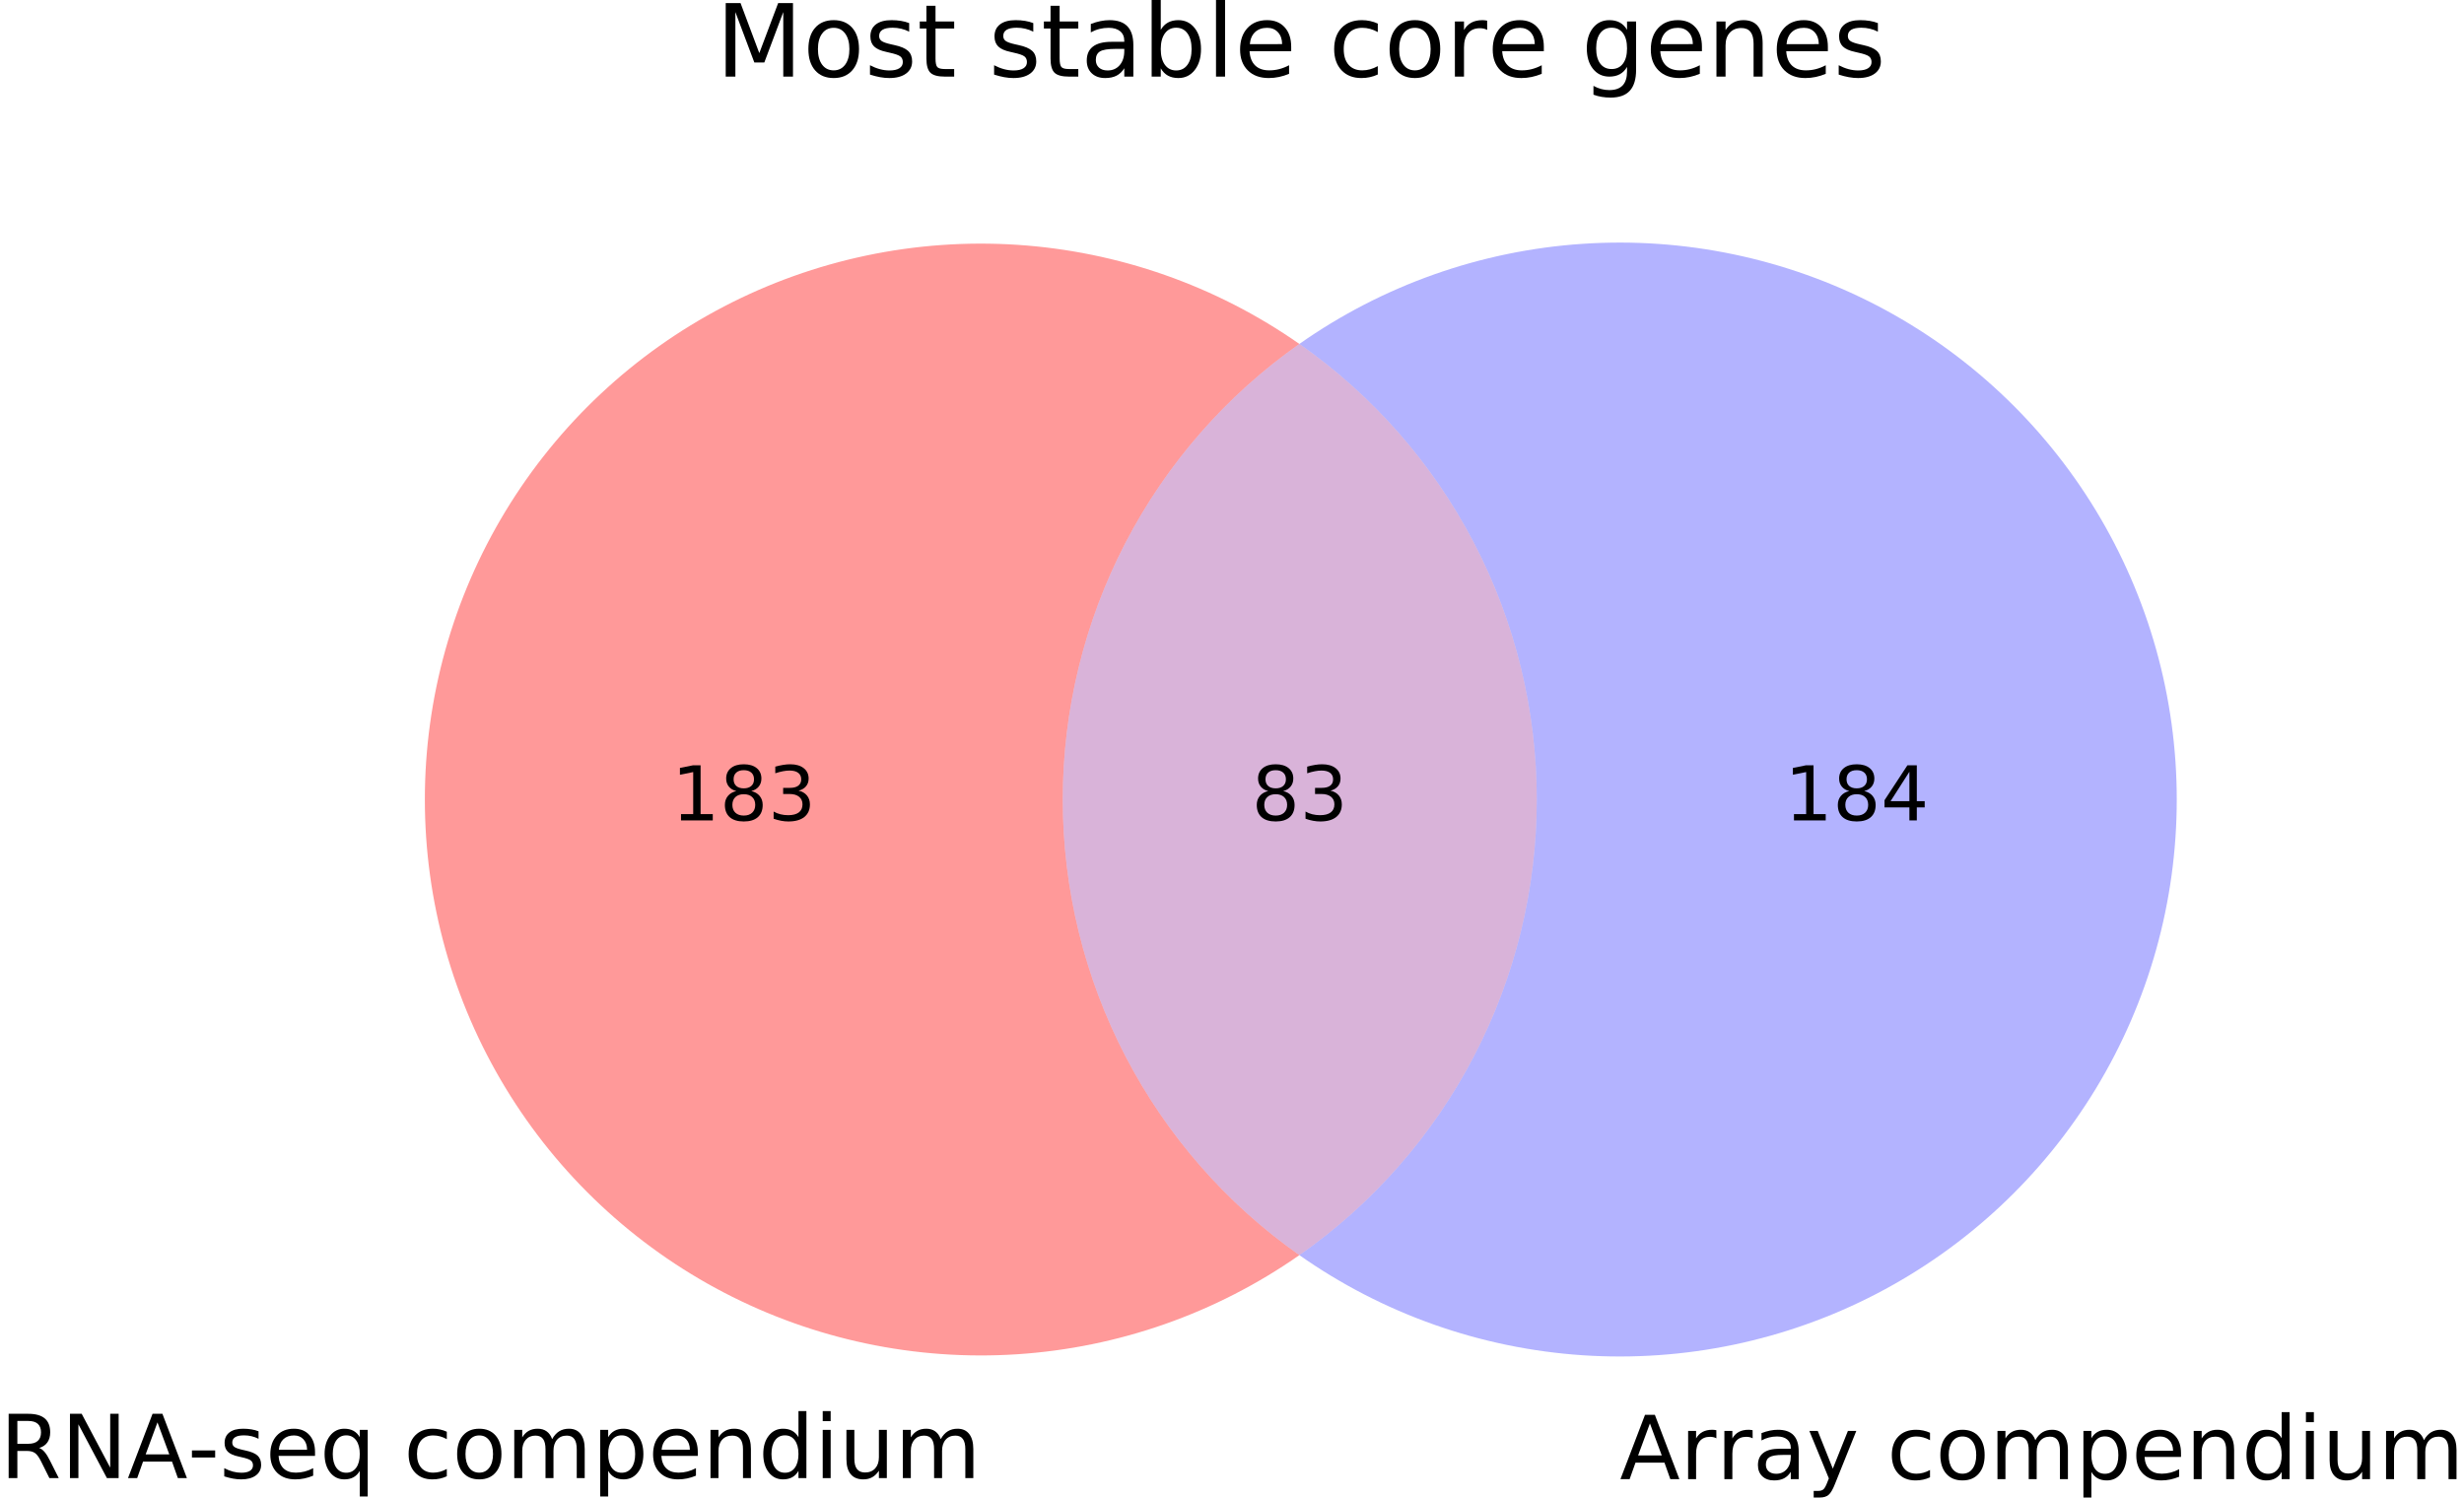
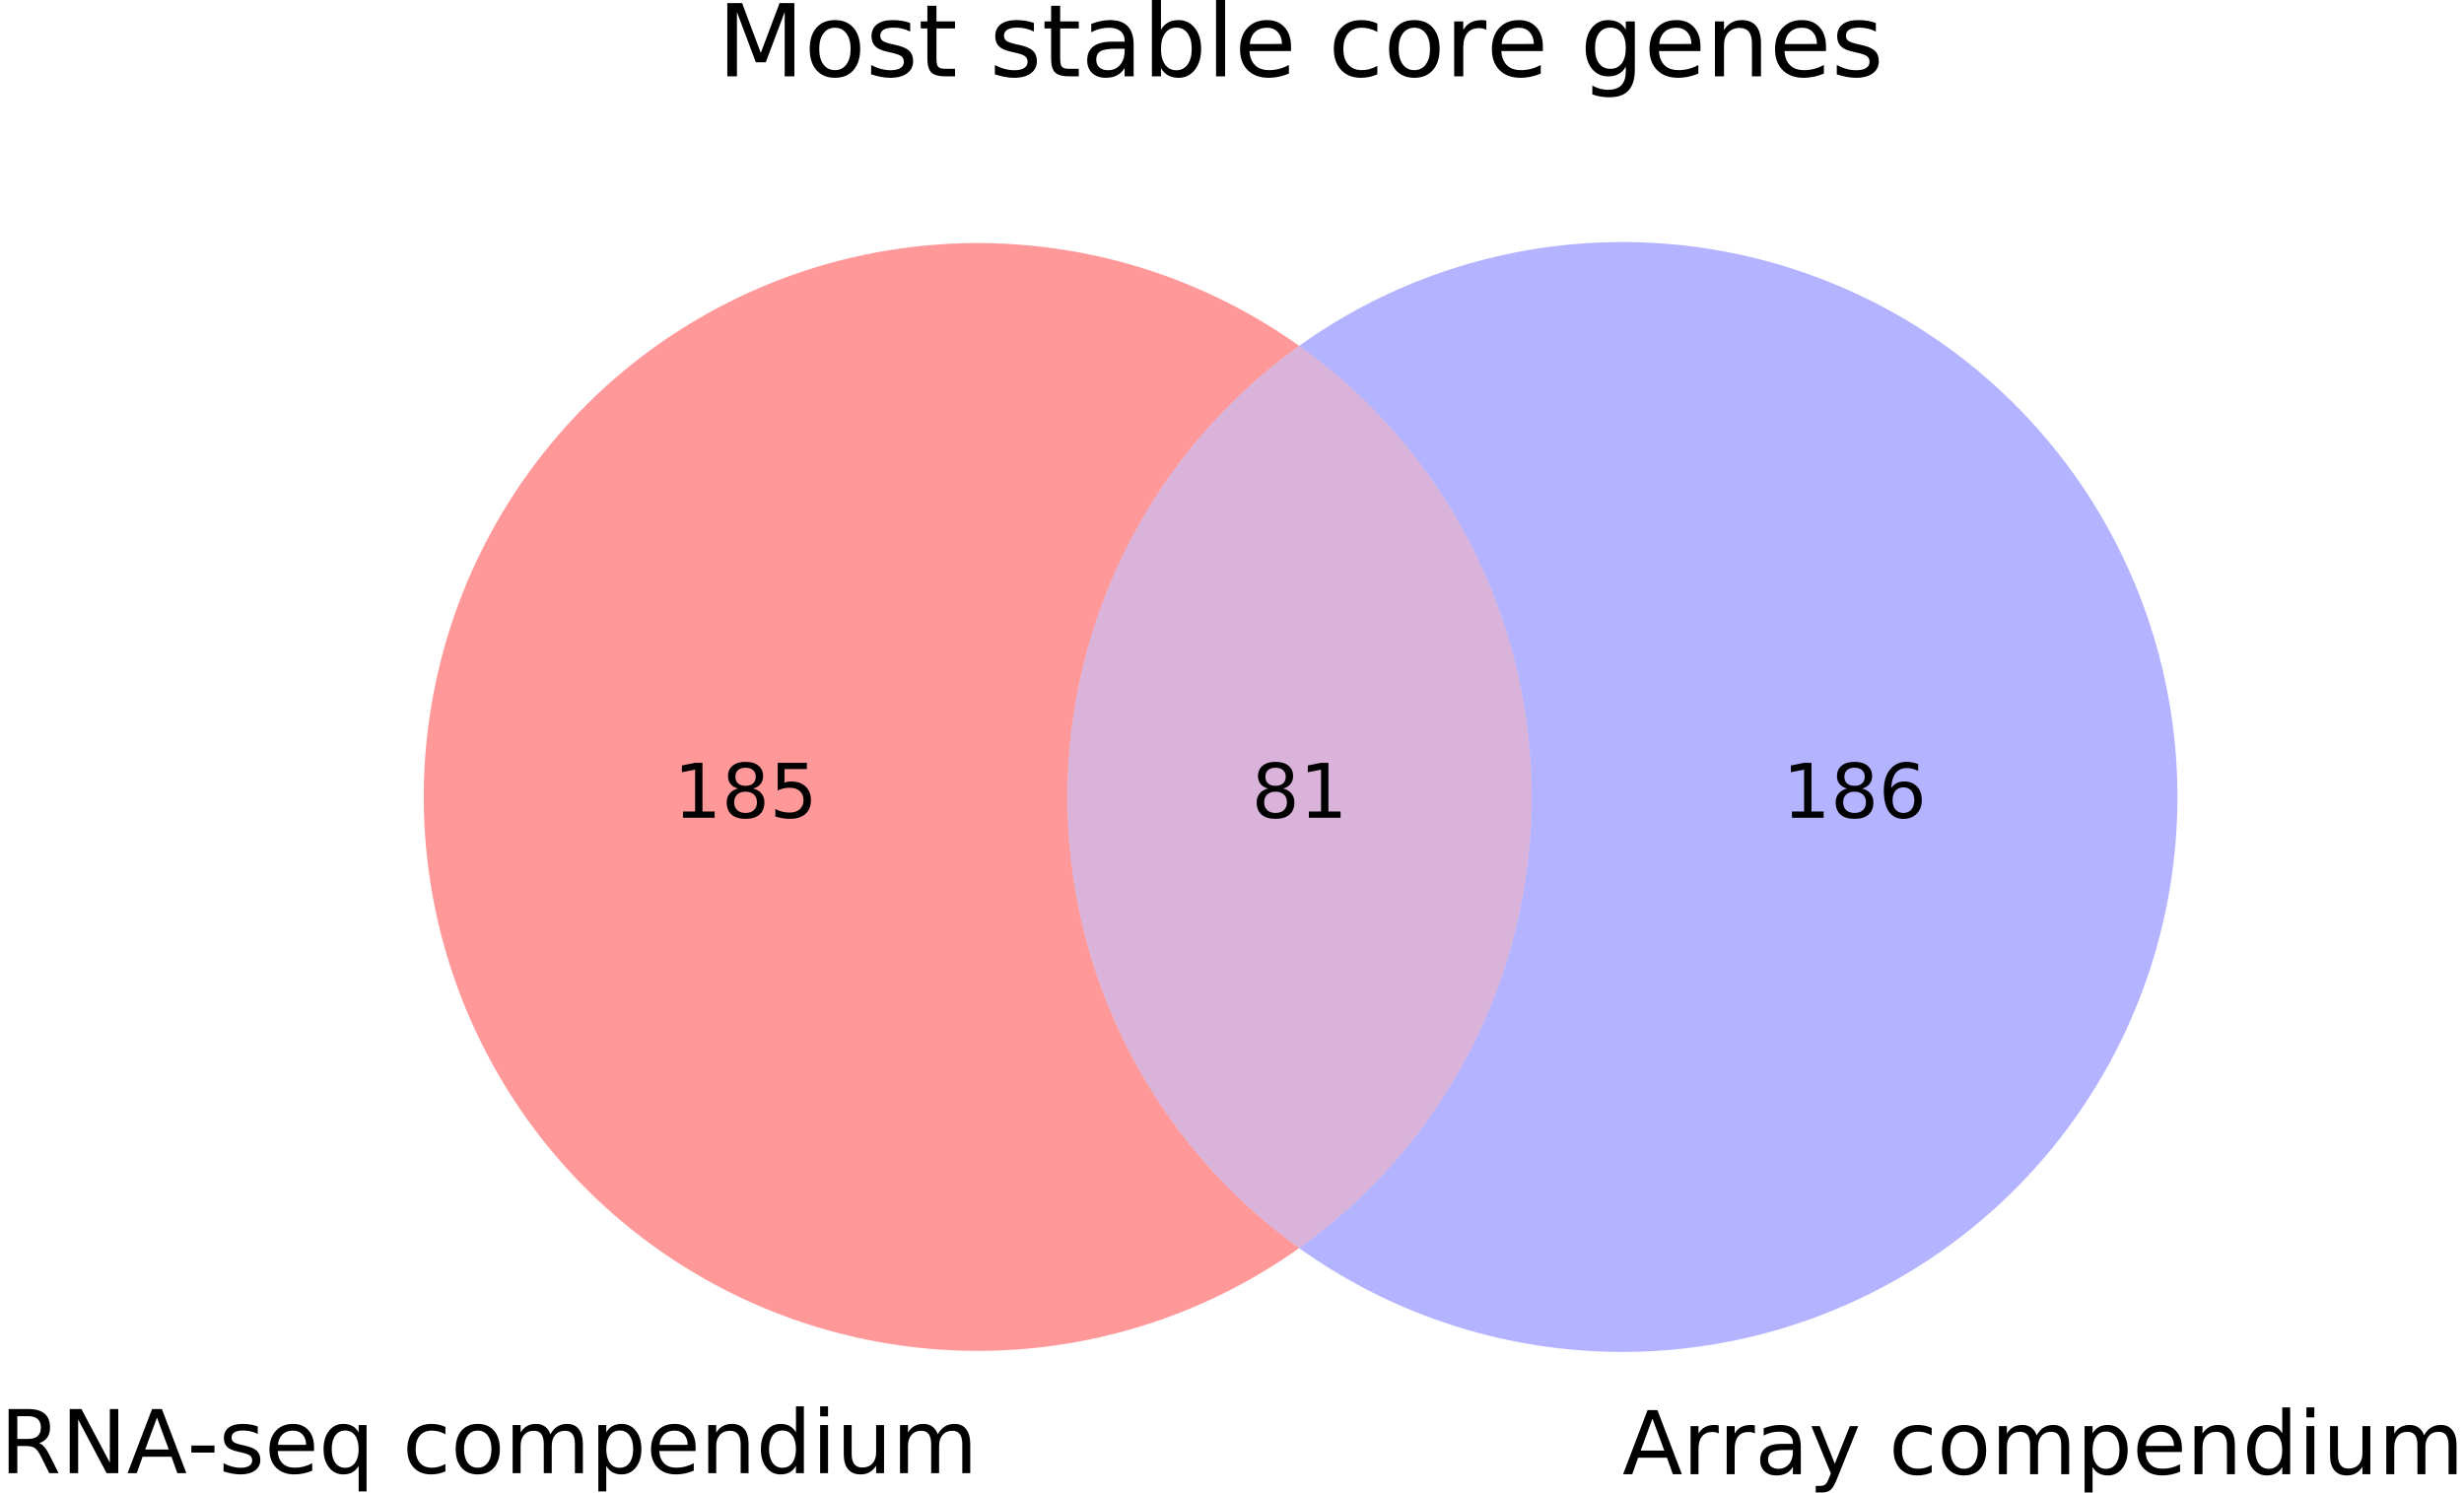
- <svg xmlns="http://www.w3.org/2000/svg" xmlns:xlink="http://www.w3.org/1999/xlink" height="237.64pt" version="1.1" viewBox="0 0 390.981 237.64" width="390.981pt">
+ <svg xmlns="http://www.w3.org/2000/svg" xmlns:xlink="http://www.w3.org/1999/xlink" height="237.599pt" version="1.1" viewBox="0 0 392.214 237.599" width="392.214pt">
  <defs>
    <style type="text/css">
*{stroke-linecap:butt;stroke-linejoin:round;}
  </style>
  </defs>
  <g id="figure_1">
    <g id="patch_1">
-       <path d="M 0 237.64 L 390.981 237.64 L 390.981 0 L 0 0 z " style="fill:none;" />
+       <path d="M 0 237.599 L 392.214 237.599 L 392.214 0 L 0 0 z " style="fill:none;" />
    </g>
    <g id="axes_1">
      <g id="patch_2">
-         <path clip-path="url(#p2d60a16103)" d="M 206.181 199.176 C 194.583 191.02 185.116 180.193 178.582 167.61 C 172.048 155.028 168.636 141.056 168.636 126.877 C 168.636 112.699 172.048 98.727 178.582 86.145 C 185.116 73.562 194.583 62.735 206.181 54.579 C 192.96 45.336 177.454 39.893 161.356 38.846 C 145.258 37.8 129.177 41.188 114.871 48.642 C 100.564 56.096 88.573 67.333 80.206 81.126 C 71.84 94.919 67.415 110.746 67.415 126.877 C 67.415 143.009 71.84 158.836 80.206 172.629 C 88.573 186.422 100.564 197.659 114.871 205.113 C 129.177 212.567 145.258 215.955 161.356 214.909 C 177.454 213.862 192.96 208.419 206.181 199.176 " style="fill:#ff0000;opacity:0.4;" />
+         <path clip-path="url(#p5a05170e32)" d="M 206.799 198.695 C 195.386 190.517 186.084 179.736 179.668 167.247 C 173.253 154.758 169.906 140.918 169.906 126.877 C 169.906 112.837 173.253 98.997 179.668 86.508 C 186.084 74.019 195.386 63.238 206.799 55.06 C 193.612 45.665 178.089 40.081 161.939 38.923 C 145.789 37.765 129.627 41.077 115.235 48.495 C 100.842 55.912 88.767 67.153 80.339 80.978 C 71.911 94.803 67.451 110.686 67.451 126.877 C 67.451 143.069 71.911 158.952 80.339 172.777 C 88.767 186.602 100.842 197.843 115.235 205.26 C 129.627 212.678 145.789 215.99 161.939 214.832 C 178.089 213.674 193.612 208.09 206.799 198.695 " style="fill:#ff0000;opacity:0.4;" />
      </g>
      <g id="patch_3">
-         <path clip-path="url(#p2d60a16103)" d="M 206.181 54.579 C 217.812 62.711 227.31 73.531 233.867 86.116 C 240.424 98.702 243.849 112.686 243.849 126.877 C 243.849 141.069 240.424 155.053 233.867 167.639 C 227.31 180.224 217.812 191.044 206.181 199.176 C 219.418 208.484 234.961 213.98 251.107 215.062 C 267.253 216.145 283.39 212.772 297.752 205.314 C 312.113 197.857 324.154 186.596 332.556 172.766 C 340.957 158.935 345.402 143.06 345.402 126.877 C 345.402 110.695 340.957 94.82 332.556 80.989 C 324.154 67.159 312.113 55.898 297.752 48.441 C 283.39 40.983 267.253 37.61 251.107 38.693 C 234.961 39.775 219.418 45.271 206.181 54.579 " style="fill:#0000ff;opacity:0.3;" />
+         <path clip-path="url(#p5a05170e32)" d="M 206.799 55.06 C 218.245 63.215 227.577 73.989 234.015 86.481 C 240.453 98.972 243.812 112.824 243.812 126.877 C 243.812 140.931 240.453 154.783 234.015 167.274 C 227.577 179.766 218.245 190.54 206.799 198.695 C 220.002 208.154 235.561 213.791 251.759 214.985 C 267.957 216.178 284.174 212.882 298.621 205.461 C 313.068 198.039 325.192 186.775 333.656 172.913 C 342.119 159.051 346.598 143.119 346.598 126.877 C 346.598 110.636 342.119 94.704 333.656 80.842 C 325.192 66.98 313.068 55.716 298.621 48.294 C 284.174 40.873 267.957 37.577 251.759 38.77 C 235.561 39.964 220.002 45.601 206.799 55.06 " style="fill:#0000ff;opacity:0.3;" />
      </g>
      <g id="patch_4">
-         <path clip-path="url(#p2d60a16103)" d="M 206.181 199.176 C 217.812 191.044 227.31 180.224 233.867 167.639 C 240.424 155.053 243.849 141.069 243.849 126.877 C 243.849 112.686 240.424 98.702 233.867 86.116 C 227.31 73.531 217.812 62.711 206.181 54.579 C 194.583 62.735 185.116 73.562 178.582 86.145 C 172.048 98.727 168.636 112.699 168.636 126.877 C 168.636 141.056 172.048 155.028 178.582 167.61 C 185.116 180.193 194.583 191.02 206.181 199.176 " style="fill:#800080;opacity:0.3;" />
+         <path clip-path="url(#p5a05170e32)" d="M 206.799 198.695 C 218.245 190.54 227.577 179.766 234.015 167.274 C 240.453 154.783 243.812 140.931 243.812 126.877 C 243.812 112.824 240.453 98.972 234.015 86.481 C 227.577 73.989 218.245 63.215 206.799 55.06 C 195.386 63.238 186.084 74.019 179.668 86.508 C 173.253 98.997 169.906 112.837 169.906 126.877 C 169.906 140.918 173.253 154.758 179.668 167.247 C 186.084 179.736 195.386 190.517 206.799 198.695 " style="fill:#800080;opacity:0.3;" />
      </g>
      <g id="text_1">
        <defs>
          <path d="M 12.406 8.297 L 28.516 8.297 L 28.516 63.922 L 10.984 60.406 L 10.984 69.391 L 28.422 72.906 L 38.281 72.906 L 38.281 8.297 L 54.391 8.297 L 54.391 0 L 12.406 0 z " id="DejaVuSans-49" />
          <path d="M 31.781 34.625 Q 24.75 34.625 20.719 30.859 Q 16.703 27.094 16.703 20.516 Q 16.703 13.922 20.719 10.156 Q 24.75 6.391 31.781 6.391 Q 38.812 6.391 42.859 10.172 Q 46.922 13.969 46.922 20.516 Q 46.922 27.094 42.891 30.859 Q 38.875 34.625 31.781 34.625 z M 21.922 38.812 Q 15.578 40.375 12.031 44.719 Q 8.5 49.078 8.5 55.328 Q 8.5 64.062 14.719 69.141 Q 20.953 74.219 31.781 74.219 Q 42.672 74.219 48.875 69.141 Q 55.078 64.062 55.078 55.328 Q 55.078 49.078 51.531 44.719 Q 48 40.375 41.703 38.812 Q 48.828 37.156 52.797 32.312 Q 56.781 27.484 56.781 20.516 Q 56.781 9.906 50.312 4.234 Q 43.844 -1.422 31.781 -1.422 Q 19.734 -1.422 13.25 4.234 Q 6.781 9.906 6.781 20.516 Q 6.781 27.484 10.781 32.312 Q 14.797 37.156 21.922 38.812 z M 18.312 54.391 Q 18.312 48.734 21.844 45.562 Q 25.391 42.391 31.781 42.391 Q 38.141 42.391 41.719 45.562 Q 45.312 48.734 45.312 54.391 Q 45.312 60.062 41.719 63.234 Q 38.141 66.406 31.781 66.406 Q 25.391 66.406 21.844 63.234 Q 18.312 60.062 18.312 54.391 z " id="DejaVuSans-56" />
-           <path d="M 40.578 39.312 Q 47.656 37.797 51.625 33 Q 55.609 28.219 55.609 21.188 Q 55.609 10.406 48.188 4.484 Q 40.766 -1.422 27.094 -1.422 Q 22.516 -1.422 17.656 -0.516 Q 12.797 0.391 7.625 2.203 L 7.625 11.719 Q 11.719 9.328 16.594 8.109 Q 21.484 6.891 26.812 6.891 Q 36.078 6.891 40.938 10.547 Q 45.797 14.203 45.797 21.188 Q 45.797 27.641 41.281 31.266 Q 36.766 34.906 28.719 34.906 L 20.219 34.906 L 20.219 43.016 L 29.109 43.016 Q 36.375 43.016 40.234 45.922 Q 44.094 48.828 44.094 54.297 Q 44.094 59.906 40.109 62.906 Q 36.141 65.922 28.719 65.922 Q 24.656 65.922 20.016 65.031 Q 15.375 64.156 9.812 62.312 L 9.812 71.094 Q 15.438 72.656 20.344 73.438 Q 25.25 74.219 29.594 74.219 Q 40.828 74.219 47.359 69.109 Q 53.906 64.016 53.906 55.328 Q 53.906 49.266 50.438 45.094 Q 46.969 40.922 40.578 39.312 z " id="DejaVuSans-51" />
+           <path d="M 10.797 72.906 L 49.516 72.906 L 49.516 64.594 L 19.828 64.594 L 19.828 46.734 Q 21.969 47.469 24.109 47.828 Q 26.266 48.188 28.422 48.188 Q 40.625 48.188 47.75 41.5 Q 54.891 34.812 54.891 23.391 Q 54.891 11.625 47.562 5.094 Q 40.234 -1.422 26.906 -1.422 Q 22.312 -1.422 17.547 -0.641 Q 12.797 0.141 7.719 1.703 L 7.719 11.625 Q 12.109 9.234 16.797 8.062 Q 21.484 6.891 26.703 6.891 Q 35.156 6.891 40.078 11.328 Q 45.016 15.766 45.016 23.391 Q 45.016 31 40.078 35.438 Q 35.156 39.891 26.703 39.891 Q 22.75 39.891 18.812 39.016 Q 14.891 38.141 10.797 36.281 z " id="DejaVuSans-53" />
        </defs>
-         <g transform="translate(106.573 130.1887)scale(0.12 -0.12)">
+         <g transform="translate(107.226 130.1887)scale(0.12 -0.12)">
          <use xlink:href="#DejaVuSans-49" />
          <use x="63.623" xlink:href="#DejaVuSans-56" />
-           <use x="127.246" xlink:href="#DejaVuSans-51" />
+           <use x="127.246" xlink:href="#DejaVuSans-53" />
        </g>
      </g>
      <g id="text_2">
        <defs>
-           <path d="M 37.797 64.312 L 12.891 25.391 L 37.797 25.391 z M 35.203 72.906 L 47.609 72.906 L 47.609 25.391 L 58.016 25.391 L 58.016 17.188 L 47.609 17.188 L 47.609 0 L 37.797 0 L 37.797 17.188 L 4.891 17.188 L 4.891 26.703 z " id="DejaVuSans-52" />
+           <path d="M 33.016 40.375 Q 26.375 40.375 22.484 35.828 Q 18.609 31.297 18.609 23.391 Q 18.609 15.531 22.484 10.953 Q 26.375 6.391 33.016 6.391 Q 39.656 6.391 43.531 10.953 Q 47.406 15.531 47.406 23.391 Q 47.406 31.297 43.531 35.828 Q 39.656 40.375 33.016 40.375 z M 52.594 71.297 L 52.594 62.312 Q 48.875 64.062 45.094 64.984 Q 41.312 65.922 37.594 65.922 Q 27.828 65.922 22.672 59.328 Q 17.531 52.734 16.797 39.406 Q 19.672 43.656 24.016 45.922 Q 28.375 48.188 33.594 48.188 Q 44.578 48.188 50.953 41.516 Q 57.328 34.859 57.328 23.391 Q 57.328 12.156 50.688 5.359 Q 44.047 -1.422 33.016 -1.422 Q 20.359 -1.422 13.672 8.266 Q 6.984 17.969 6.984 36.375 Q 6.984 53.656 15.188 63.938 Q 23.391 74.219 37.203 74.219 Q 40.922 74.219 44.703 73.484 Q 48.484 72.75 52.594 71.297 z " id="DejaVuSans-54" />
        </defs>
-         <g transform="translate(283.1728 130.1887)scale(0.12 -0.12)">
+         <g transform="translate(283.7525 130.1887)scale(0.12 -0.12)">
          <use xlink:href="#DejaVuSans-49" />
          <use x="63.623" xlink:href="#DejaVuSans-56" />
-           <use x="127.246" xlink:href="#DejaVuSans-52" />
+           <use x="127.246" xlink:href="#DejaVuSans-54" />
        </g>
      </g>
      <g id="text_3">
-         <g transform="translate(198.6076 130.1887)scale(0.12 -0.12)">
+         <g transform="translate(199.2239 130.1887)scale(0.12 -0.12)">
          <use xlink:href="#DejaVuSans-56" />
-           <use x="63.623" xlink:href="#DejaVuSans-51" />
+           <use x="63.623" xlink:href="#DejaVuSans-49" />
        </g>
      </g>
      <g id="text_4">
        <defs>
          <path d="M 44.391 34.188 Q 47.562 33.109 50.562 29.594 Q 53.562 26.078 56.594 19.922 L 66.609 0 L 56 0 L 46.688 18.703 Q 43.062 26.031 39.672 28.422 Q 36.281 30.812 30.422 30.812 L 19.672 30.812 L 19.672 0 L 9.812 0 L 9.812 72.906 L 32.078 72.906 Q 44.578 72.906 50.734 67.672 Q 56.891 62.453 56.891 51.906 Q 56.891 45.016 53.688 40.469 Q 50.484 35.938 44.391 34.188 z M 19.672 64.797 L 19.672 38.922 L 32.078 38.922 Q 39.203 38.922 42.844 42.219 Q 46.484 45.516 46.484 51.906 Q 46.484 58.297 42.844 61.547 Q 39.203 64.797 32.078 64.797 z " id="DejaVuSans-82" />
          <path d="M 9.812 72.906 L 23.094 72.906 L 55.422 11.922 L 55.422 72.906 L 64.984 72.906 L 64.984 0 L 51.703 0 L 19.391 60.984 L 19.391 0 L 9.812 0 z " id="DejaVuSans-78" />
          <path d="M 34.188 63.188 L 20.797 26.906 L 47.609 26.906 z M 28.609 72.906 L 39.797 72.906 L 67.578 0 L 57.328 0 L 50.688 18.703 L 17.828 18.703 L 11.188 0 L 0.781 0 z " id="DejaVuSans-65" />
          <path d="M 4.891 31.391 L 31.203 31.391 L 31.203 23.391 L 4.891 23.391 z " id="DejaVuSans-45" />
          <path d="M 44.281 53.078 L 44.281 44.578 Q 40.484 46.531 36.375 47.5 Q 32.281 48.484 27.875 48.484 Q 21.188 48.484 17.844 46.438 Q 14.5 44.391 14.5 40.281 Q 14.5 37.156 16.891 35.375 Q 19.281 33.594 26.516 31.984 L 29.594 31.297 Q 39.156 29.25 43.188 25.516 Q 47.219 21.781 47.219 15.094 Q 47.219 7.469 41.188 3.016 Q 35.156 -1.422 24.609 -1.422 Q 20.219 -1.422 15.453 -0.562 Q 10.688 0.297 5.422 2 L 5.422 11.281 Q 10.406 8.688 15.234 7.391 Q 20.062 6.109 24.812 6.109 Q 31.156 6.109 34.562 8.281 Q 37.984 10.453 37.984 14.406 Q 37.984 18.062 35.516 20.016 Q 33.062 21.969 24.703 23.781 L 21.578 24.516 Q 13.234 26.266 9.516 29.906 Q 5.812 33.547 5.812 39.891 Q 5.812 47.609 11.281 51.797 Q 16.75 56 26.812 56 Q 31.781 56 36.172 55.266 Q 40.578 54.547 44.281 53.078 z " id="DejaVuSans-115" />
          <path d="M 56.203 29.594 L 56.203 25.203 L 14.891 25.203 Q 15.484 15.922 20.484 11.062 Q 25.484 6.203 34.422 6.203 Q 39.594 6.203 44.453 7.469 Q 49.312 8.734 54.109 11.281 L 54.109 2.781 Q 49.266 0.734 44.188 -0.344 Q 39.109 -1.422 33.891 -1.422 Q 20.797 -1.422 13.156 6.188 Q 5.516 13.812 5.516 26.812 Q 5.516 40.234 12.766 48.109 Q 20.016 56 32.328 56 Q 43.359 56 49.781 48.891 Q 56.203 41.797 56.203 29.594 z M 47.219 32.234 Q 47.125 39.594 43.094 43.984 Q 39.062 48.391 32.422 48.391 Q 24.906 48.391 20.391 44.141 Q 15.875 39.891 15.188 32.172 z " id="DejaVuSans-101" />
          <path d="M 14.797 27.297 Q 14.797 17.391 18.875 11.75 Q 22.953 6.109 30.078 6.109 Q 37.203 6.109 41.297 11.75 Q 45.406 17.391 45.406 27.297 Q 45.406 37.203 41.297 42.844 Q 37.203 48.484 30.078 48.484 Q 22.953 48.484 18.875 42.844 Q 14.797 37.203 14.797 27.297 z M 45.406 8.203 Q 42.578 3.328 38.25 0.953 Q 33.938 -1.422 27.875 -1.422 Q 17.969 -1.422 11.734 6.484 Q 5.516 14.406 5.516 27.297 Q 5.516 40.188 11.734 48.094 Q 17.969 56 27.875 56 Q 33.938 56 38.25 53.625 Q 42.578 51.266 45.406 46.391 L 45.406 54.688 L 54.391 54.688 L 54.391 -20.797 L 45.406 -20.797 z " id="DejaVuSans-113" />
          <path id="DejaVuSans-32" />
          <path d="M 48.781 52.594 L 48.781 44.188 Q 44.969 46.297 41.141 47.344 Q 37.312 48.391 33.406 48.391 Q 24.656 48.391 19.812 42.844 Q 14.984 37.312 14.984 27.297 Q 14.984 17.281 19.812 11.734 Q 24.656 6.203 33.406 6.203 Q 37.312 6.203 41.141 7.25 Q 44.969 8.297 48.781 10.406 L 48.781 2.094 Q 45.016 0.344 40.984 -0.531 Q 36.969 -1.422 32.422 -1.422 Q 20.062 -1.422 12.781 6.344 Q 5.516 14.109 5.516 27.297 Q 5.516 40.672 12.859 48.328 Q 20.219 56 33.016 56 Q 37.156 56 41.109 55.141 Q 45.062 54.297 48.781 52.594 z " id="DejaVuSans-99" />
          <path d="M 30.609 48.391 Q 23.391 48.391 19.188 42.75 Q 14.984 37.109 14.984 27.297 Q 14.984 17.484 19.156 11.844 Q 23.344 6.203 30.609 6.203 Q 37.797 6.203 41.984 11.859 Q 46.188 17.531 46.188 27.297 Q 46.188 37.016 41.984 42.703 Q 37.797 48.391 30.609 48.391 z M 30.609 56 Q 42.328 56 49.016 48.375 Q 55.719 40.766 55.719 27.297 Q 55.719 13.875 49.016 6.219 Q 42.328 -1.422 30.609 -1.422 Q 18.844 -1.422 12.172 6.219 Q 5.516 13.875 5.516 27.297 Q 5.516 40.766 12.172 48.375 Q 18.844 56 30.609 56 z " id="DejaVuSans-111" />
          <path d="M 52 44.188 Q 55.375 50.25 60.062 53.125 Q 64.75 56 71.094 56 Q 79.641 56 84.281 50.016 Q 88.922 44.047 88.922 33.016 L 88.922 0 L 79.891 0 L 79.891 32.719 Q 79.891 40.578 77.094 44.375 Q 74.312 48.188 68.609 48.188 Q 61.625 48.188 57.562 43.547 Q 53.516 38.922 53.516 30.906 L 53.516 0 L 44.484 0 L 44.484 32.719 Q 44.484 40.625 41.703 44.406 Q 38.922 48.188 33.109 48.188 Q 26.219 48.188 22.156 43.531 Q 18.109 38.875 18.109 30.906 L 18.109 0 L 9.078 0 L 9.078 54.688 L 18.109 54.688 L 18.109 46.188 Q 21.188 51.219 25.484 53.609 Q 29.781 56 35.688 56 Q 41.656 56 45.828 52.969 Q 50 49.953 52 44.188 z " id="DejaVuSans-109" />
          <path d="M 18.109 8.203 L 18.109 -20.797 L 9.078 -20.797 L 9.078 54.688 L 18.109 54.688 L 18.109 46.391 Q 20.953 51.266 25.266 53.625 Q 29.594 56 35.594 56 Q 45.562 56 51.781 48.094 Q 58.016 40.188 58.016 27.297 Q 58.016 14.406 51.781 6.484 Q 45.562 -1.422 35.594 -1.422 Q 29.594 -1.422 25.266 0.953 Q 20.953 3.328 18.109 8.203 z M 48.688 27.297 Q 48.688 37.203 44.609 42.844 Q 40.531 48.484 33.406 48.484 Q 26.266 48.484 22.188 42.844 Q 18.109 37.203 18.109 27.297 Q 18.109 17.391 22.188 11.75 Q 26.266 6.109 33.406 6.109 Q 40.531 6.109 44.609 11.75 Q 48.688 17.391 48.688 27.297 z " id="DejaVuSans-112" />
          <path d="M 54.891 33.016 L 54.891 0 L 45.906 0 L 45.906 32.719 Q 45.906 40.484 42.875 44.328 Q 39.844 48.188 33.797 48.188 Q 26.516 48.188 22.312 43.547 Q 18.109 38.922 18.109 30.906 L 18.109 0 L 9.078 0 L 9.078 54.688 L 18.109 54.688 L 18.109 46.188 Q 21.344 51.125 25.703 53.562 Q 30.078 56 35.797 56 Q 45.219 56 50.047 50.172 Q 54.891 44.344 54.891 33.016 z " id="DejaVuSans-110" />
          <path d="M 45.406 46.391 L 45.406 75.984 L 54.391 75.984 L 54.391 0 L 45.406 0 L 45.406 8.203 Q 42.578 3.328 38.25 0.953 Q 33.938 -1.422 27.875 -1.422 Q 17.969 -1.422 11.734 6.484 Q 5.516 14.406 5.516 27.297 Q 5.516 40.188 11.734 48.094 Q 17.969 56 27.875 56 Q 33.938 56 38.25 53.625 Q 42.578 51.266 45.406 46.391 z M 14.797 27.297 Q 14.797 17.391 18.875 11.75 Q 22.953 6.109 30.078 6.109 Q 37.203 6.109 41.297 11.75 Q 45.406 17.391 45.406 27.297 Q 45.406 37.203 41.297 42.844 Q 37.203 48.484 30.078 48.484 Q 22.953 48.484 18.875 42.844 Q 14.797 37.203 14.797 27.297 z " id="DejaVuSans-100" />
          <path d="M 9.422 54.688 L 18.406 54.688 L 18.406 0 L 9.422 0 z M 9.422 75.984 L 18.406 75.984 L 18.406 64.594 L 9.422 64.594 z " id="DejaVuSans-105" />
          <path d="M 8.5 21.578 L 8.5 54.688 L 17.484 54.688 L 17.484 21.922 Q 17.484 14.156 20.5 10.266 Q 23.531 6.391 29.594 6.391 Q 36.859 6.391 41.078 11.031 Q 45.312 15.672 45.312 23.688 L 45.312 54.688 L 54.297 54.688 L 54.297 0 L 45.312 0 L 45.312 8.406 Q 42.047 3.422 37.719 1 Q 33.406 -1.422 27.688 -1.422 Q 18.266 -1.422 13.375 4.438 Q 8.5 10.297 8.5 21.578 z M 31.109 56 z " id="DejaVuSans-117" />
        </defs>
-         <g transform="translate(0 234.5624)scale(0.14 -0.14)">
+         <g transform="translate(0 234.5221)scale(0.14 -0.14)">
          <use xlink:href="#DejaVuSans-82" />
          <use x="69.482" xlink:href="#DejaVuSans-78" />
          <use x="144.287" xlink:href="#DejaVuSans-65" />
          <use x="212.664" xlink:href="#DejaVuSans-45" />
          <use x="248.748" xlink:href="#DejaVuSans-115" />
          <use x="300.848" xlink:href="#DejaVuSans-101" />
          <use x="362.371" xlink:href="#DejaVuSans-113" />
          <use x="425.848" xlink:href="#DejaVuSans-32" />
          <use x="457.635" xlink:href="#DejaVuSans-99" />
          <use x="512.615" xlink:href="#DejaVuSans-111" />
          <use x="573.797" xlink:href="#DejaVuSans-109" />
          <use x="671.209" xlink:href="#DejaVuSans-112" />
          <use x="734.686" xlink:href="#DejaVuSans-101" />
          <use x="796.209" xlink:href="#DejaVuSans-110" />
          <use x="859.588" xlink:href="#DejaVuSans-100" />
          <use x="923.064" xlink:href="#DejaVuSans-105" />
          <use x="950.848" xlink:href="#DejaVuSans-117" />
          <use x="1014.227" xlink:href="#DejaVuSans-109" />
        </g>
      </g>
      <g id="text_5">
        <defs>
          <path d="M 41.109 46.297 Q 39.594 47.172 37.812 47.578 Q 36.031 48 33.891 48 Q 26.266 48 22.188 43.047 Q 18.109 38.094 18.109 28.812 L 18.109 0 L 9.078 0 L 9.078 54.688 L 18.109 54.688 L 18.109 46.188 Q 20.953 51.172 25.484 53.578 Q 30.031 56 36.531 56 Q 37.453 56 38.578 55.875 Q 39.703 55.766 41.062 55.516 z " id="DejaVuSans-114" />
          <path d="M 34.281 27.484 Q 23.391 27.484 19.188 25 Q 14.984 22.516 14.984 16.5 Q 14.984 11.719 18.141 8.906 Q 21.297 6.109 26.703 6.109 Q 34.188 6.109 38.703 11.406 Q 43.219 16.703 43.219 25.484 L 43.219 27.484 z M 52.203 31.203 L 52.203 0 L 43.219 0 L 43.219 8.297 Q 40.141 3.328 35.547 0.953 Q 30.953 -1.422 24.312 -1.422 Q 15.922 -1.422 10.953 3.297 Q 6 8.016 6 15.922 Q 6 25.141 12.172 29.828 Q 18.359 34.516 30.609 34.516 L 43.219 34.516 L 43.219 35.406 Q 43.219 41.609 39.141 45 Q 35.062 48.391 27.688 48.391 Q 23 48.391 18.547 47.266 Q 14.109 46.141 10.016 43.891 L 10.016 52.203 Q 14.938 54.109 19.578 55.047 Q 24.219 56 28.609 56 Q 40.484 56 46.344 49.844 Q 52.203 43.703 52.203 31.203 z " id="DejaVuSans-97" />
          <path d="M 32.172 -5.078 Q 28.375 -14.844 24.75 -17.812 Q 21.141 -20.797 15.094 -20.797 L 7.906 -20.797 L 7.906 -13.281 L 13.188 -13.281 Q 16.891 -13.281 18.938 -11.516 Q 21 -9.766 23.484 -3.219 L 25.094 0.875 L 2.984 54.688 L 12.5 54.688 L 29.594 11.922 L 46.688 54.688 L 56.203 54.688 z " id="DejaVuSans-121" />
        </defs>
-         <g transform="translate(257.0189 234.728)scale(0.14 -0.14)">
+         <g transform="translate(258.2516 234.6877)scale(0.14 -0.14)">
          <use xlink:href="#DejaVuSans-65" />
          <use x="68.408" xlink:href="#DejaVuSans-114" />
          <use x="109.506" xlink:href="#DejaVuSans-114" />
          <use x="150.619" xlink:href="#DejaVuSans-97" />
          <use x="211.898" xlink:href="#DejaVuSans-121" />
          <use x="271.078" xlink:href="#DejaVuSans-32" />
          <use x="302.865" xlink:href="#DejaVuSans-99" />
          <use x="357.846" xlink:href="#DejaVuSans-111" />
          <use x="419.027" xlink:href="#DejaVuSans-109" />
          <use x="516.439" xlink:href="#DejaVuSans-112" />
          <use x="579.916" xlink:href="#DejaVuSans-101" />
          <use x="641.439" xlink:href="#DejaVuSans-110" />
          <use x="704.818" xlink:href="#DejaVuSans-100" />
          <use x="768.295" xlink:href="#DejaVuSans-105" />
          <use x="796.078" xlink:href="#DejaVuSans-117" />
          <use x="859.457" xlink:href="#DejaVuSans-109" />
        </g>
      </g>
      <g id="text_6">
        <defs>
          <path d="M 9.812 72.906 L 24.516 72.906 L 43.109 23.297 L 61.812 72.906 L 76.516 72.906 L 76.516 0 L 66.891 0 L 66.891 64.016 L 48.094 14.016 L 38.188 14.016 L 19.391 64.016 L 19.391 0 L 9.812 0 z " id="DejaVuSans-77" />
          <path d="M 18.312 70.219 L 18.312 54.688 L 36.812 54.688 L 36.812 47.703 L 18.312 47.703 L 18.312 18.016 Q 18.312 11.328 20.141 9.422 Q 21.969 7.516 27.594 7.516 L 36.812 7.516 L 36.812 0 L 27.594 0 Q 17.188 0 13.234 3.875 Q 9.281 7.766 9.281 18.016 L 9.281 47.703 L 2.688 47.703 L 2.688 54.688 L 9.281 54.688 L 9.281 70.219 z " id="DejaVuSans-116" />
          <path d="M 48.688 27.297 Q 48.688 37.203 44.609 42.844 Q 40.531 48.484 33.406 48.484 Q 26.266 48.484 22.188 42.844 Q 18.109 37.203 18.109 27.297 Q 18.109 17.391 22.188 11.75 Q 26.266 6.109 33.406 6.109 Q 40.531 6.109 44.609 11.75 Q 48.688 17.391 48.688 27.297 z M 18.109 46.391 Q 20.953 51.266 25.266 53.625 Q 29.594 56 35.594 56 Q 45.562 56 51.781 48.094 Q 58.016 40.188 58.016 27.297 Q 58.016 14.406 51.781 6.484 Q 45.562 -1.422 35.594 -1.422 Q 29.594 -1.422 25.266 0.953 Q 20.953 3.328 18.109 8.203 L 18.109 0 L 9.078 0 L 9.078 75.984 L 18.109 75.984 z " id="DejaVuSans-98" />
          <path d="M 9.422 75.984 L 18.406 75.984 L 18.406 0 L 9.422 0 z " id="DejaVuSans-108" />
          <path d="M 45.406 27.984 Q 45.406 37.75 41.375 43.109 Q 37.359 48.484 30.078 48.484 Q 22.859 48.484 18.828 43.109 Q 14.797 37.75 14.797 27.984 Q 14.797 18.266 18.828 12.891 Q 22.859 7.516 30.078 7.516 Q 37.359 7.516 41.375 12.891 Q 45.406 18.266 45.406 27.984 z M 54.391 6.781 Q 54.391 -7.172 48.188 -13.984 Q 42 -20.797 29.203 -20.797 Q 24.469 -20.797 20.266 -20.094 Q 16.062 -19.391 12.109 -17.922 L 12.109 -9.188 Q 16.062 -11.328 19.922 -12.344 Q 23.781 -13.375 27.781 -13.375 Q 36.625 -13.375 41.016 -8.766 Q 45.406 -4.156 45.406 5.172 L 45.406 9.625 Q 42.625 4.781 38.281 2.391 Q 33.938 0 27.875 0 Q 17.828 0 11.672 7.656 Q 5.516 15.328 5.516 27.984 Q 5.516 40.672 11.672 48.328 Q 17.828 56 27.875 56 Q 33.938 56 38.281 53.609 Q 42.625 51.219 45.406 46.391 L 45.406 54.688 L 54.391 54.688 z " id="DejaVuSans-103" />
        </defs>
-         <g transform="translate(113.5857 12.1575)scale(0.16 -0.16)">
+         <g transform="translate(114.202 12.1575)scale(0.16 -0.16)">
          <use xlink:href="#DejaVuSans-77" />
          <use x="86.279" xlink:href="#DejaVuSans-111" />
          <use x="147.461" xlink:href="#DejaVuSans-115" />
          <use x="199.561" xlink:href="#DejaVuSans-116" />
          <use x="238.77" xlink:href="#DejaVuSans-32" />
          <use x="270.557" xlink:href="#DejaVuSans-115" />
          <use x="322.656" xlink:href="#DejaVuSans-116" />
          <use x="361.865" xlink:href="#DejaVuSans-97" />
          <use x="423.145" xlink:href="#DejaVuSans-98" />
          <use x="486.621" xlink:href="#DejaVuSans-108" />
          <use x="514.404" xlink:href="#DejaVuSans-101" />
          <use x="575.928" xlink:href="#DejaVuSans-32" />
          <use x="607.715" xlink:href="#DejaVuSans-99" />
          <use x="662.695" xlink:href="#DejaVuSans-111" />
          <use x="723.877" xlink:href="#DejaVuSans-114" />
          <use x="764.959" xlink:href="#DejaVuSans-101" />
          <use x="826.482" xlink:href="#DejaVuSans-32" />
          <use x="858.27" xlink:href="#DejaVuSans-103" />
          <use x="921.746" xlink:href="#DejaVuSans-101" />
          <use x="983.27" xlink:href="#DejaVuSans-110" />
          <use x="1046.648" xlink:href="#DejaVuSans-101" />
          <use x="1108.172" xlink:href="#DejaVuSans-115" />
        </g>
      </g>
    </g>
  </g>
  <defs>
-     <clipPath id="p2d60a16103">
-       <rect height="217.44" width="318.661" x="47.078" y="18.157" />
+     <clipPath id="p5a05170e32">
+       <rect height="217.44" width="319.894" x="47.077" y="18.157" />
    </clipPath>
  </defs>
</svg>
